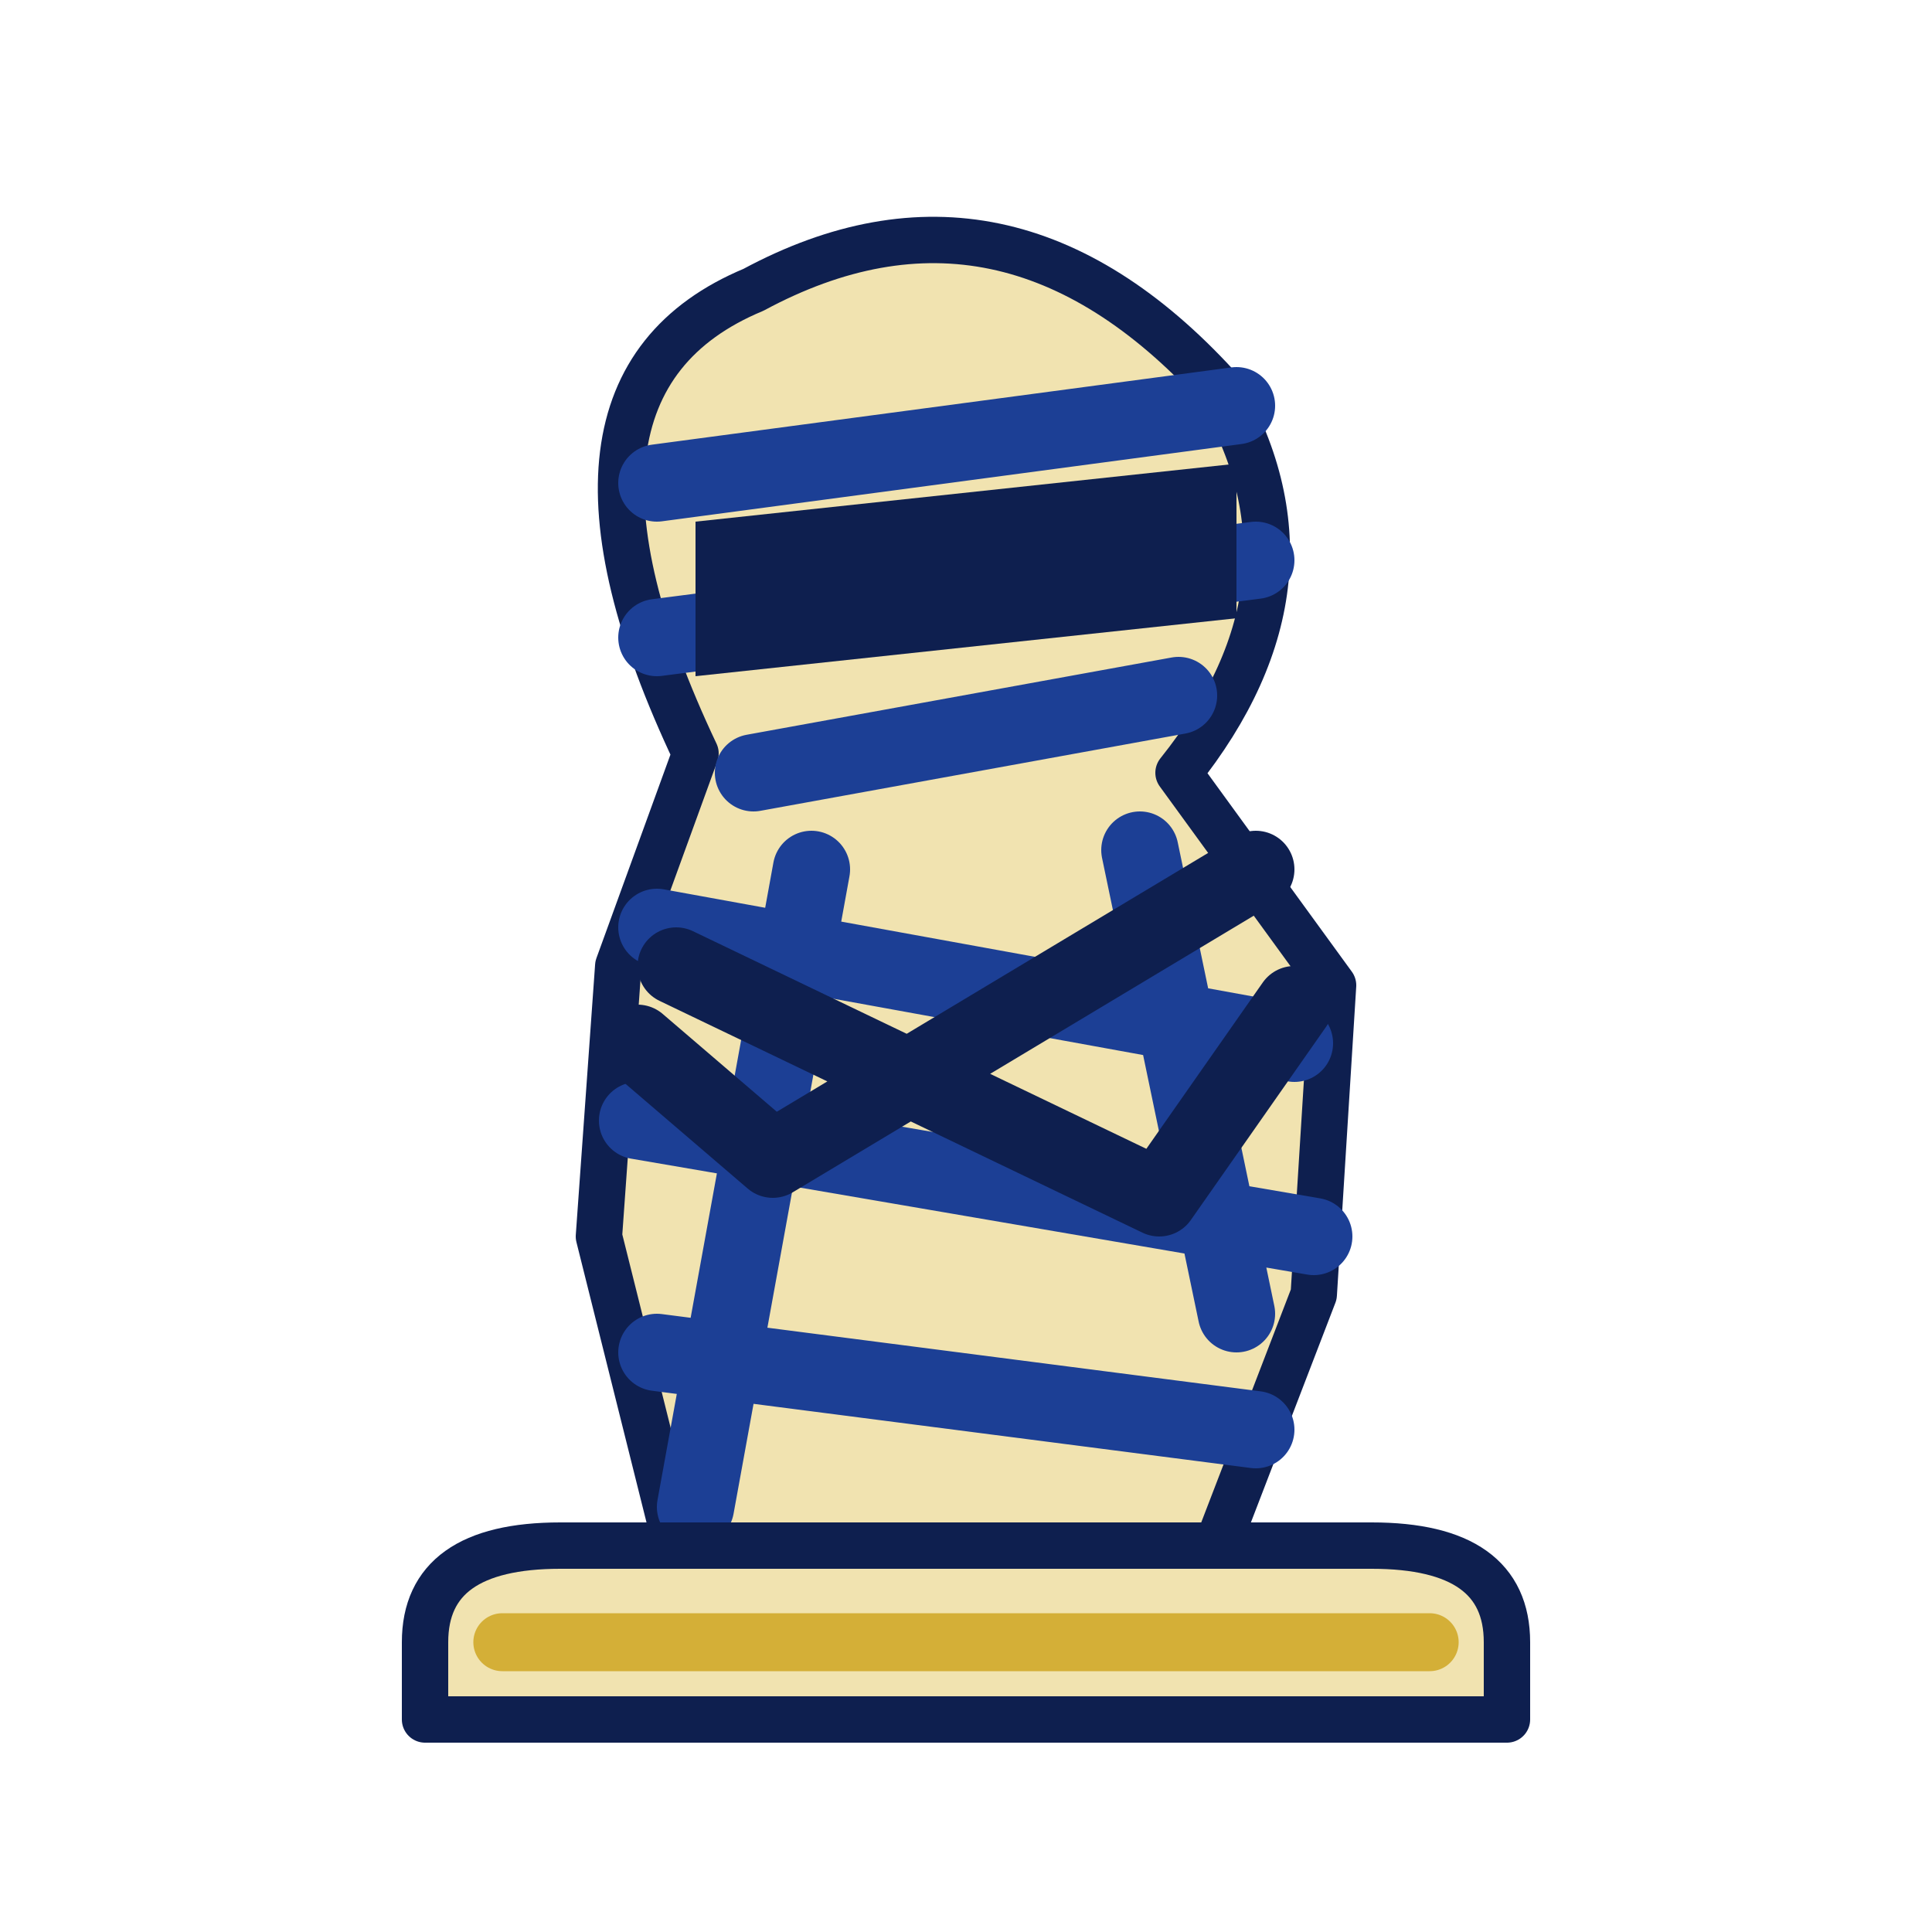
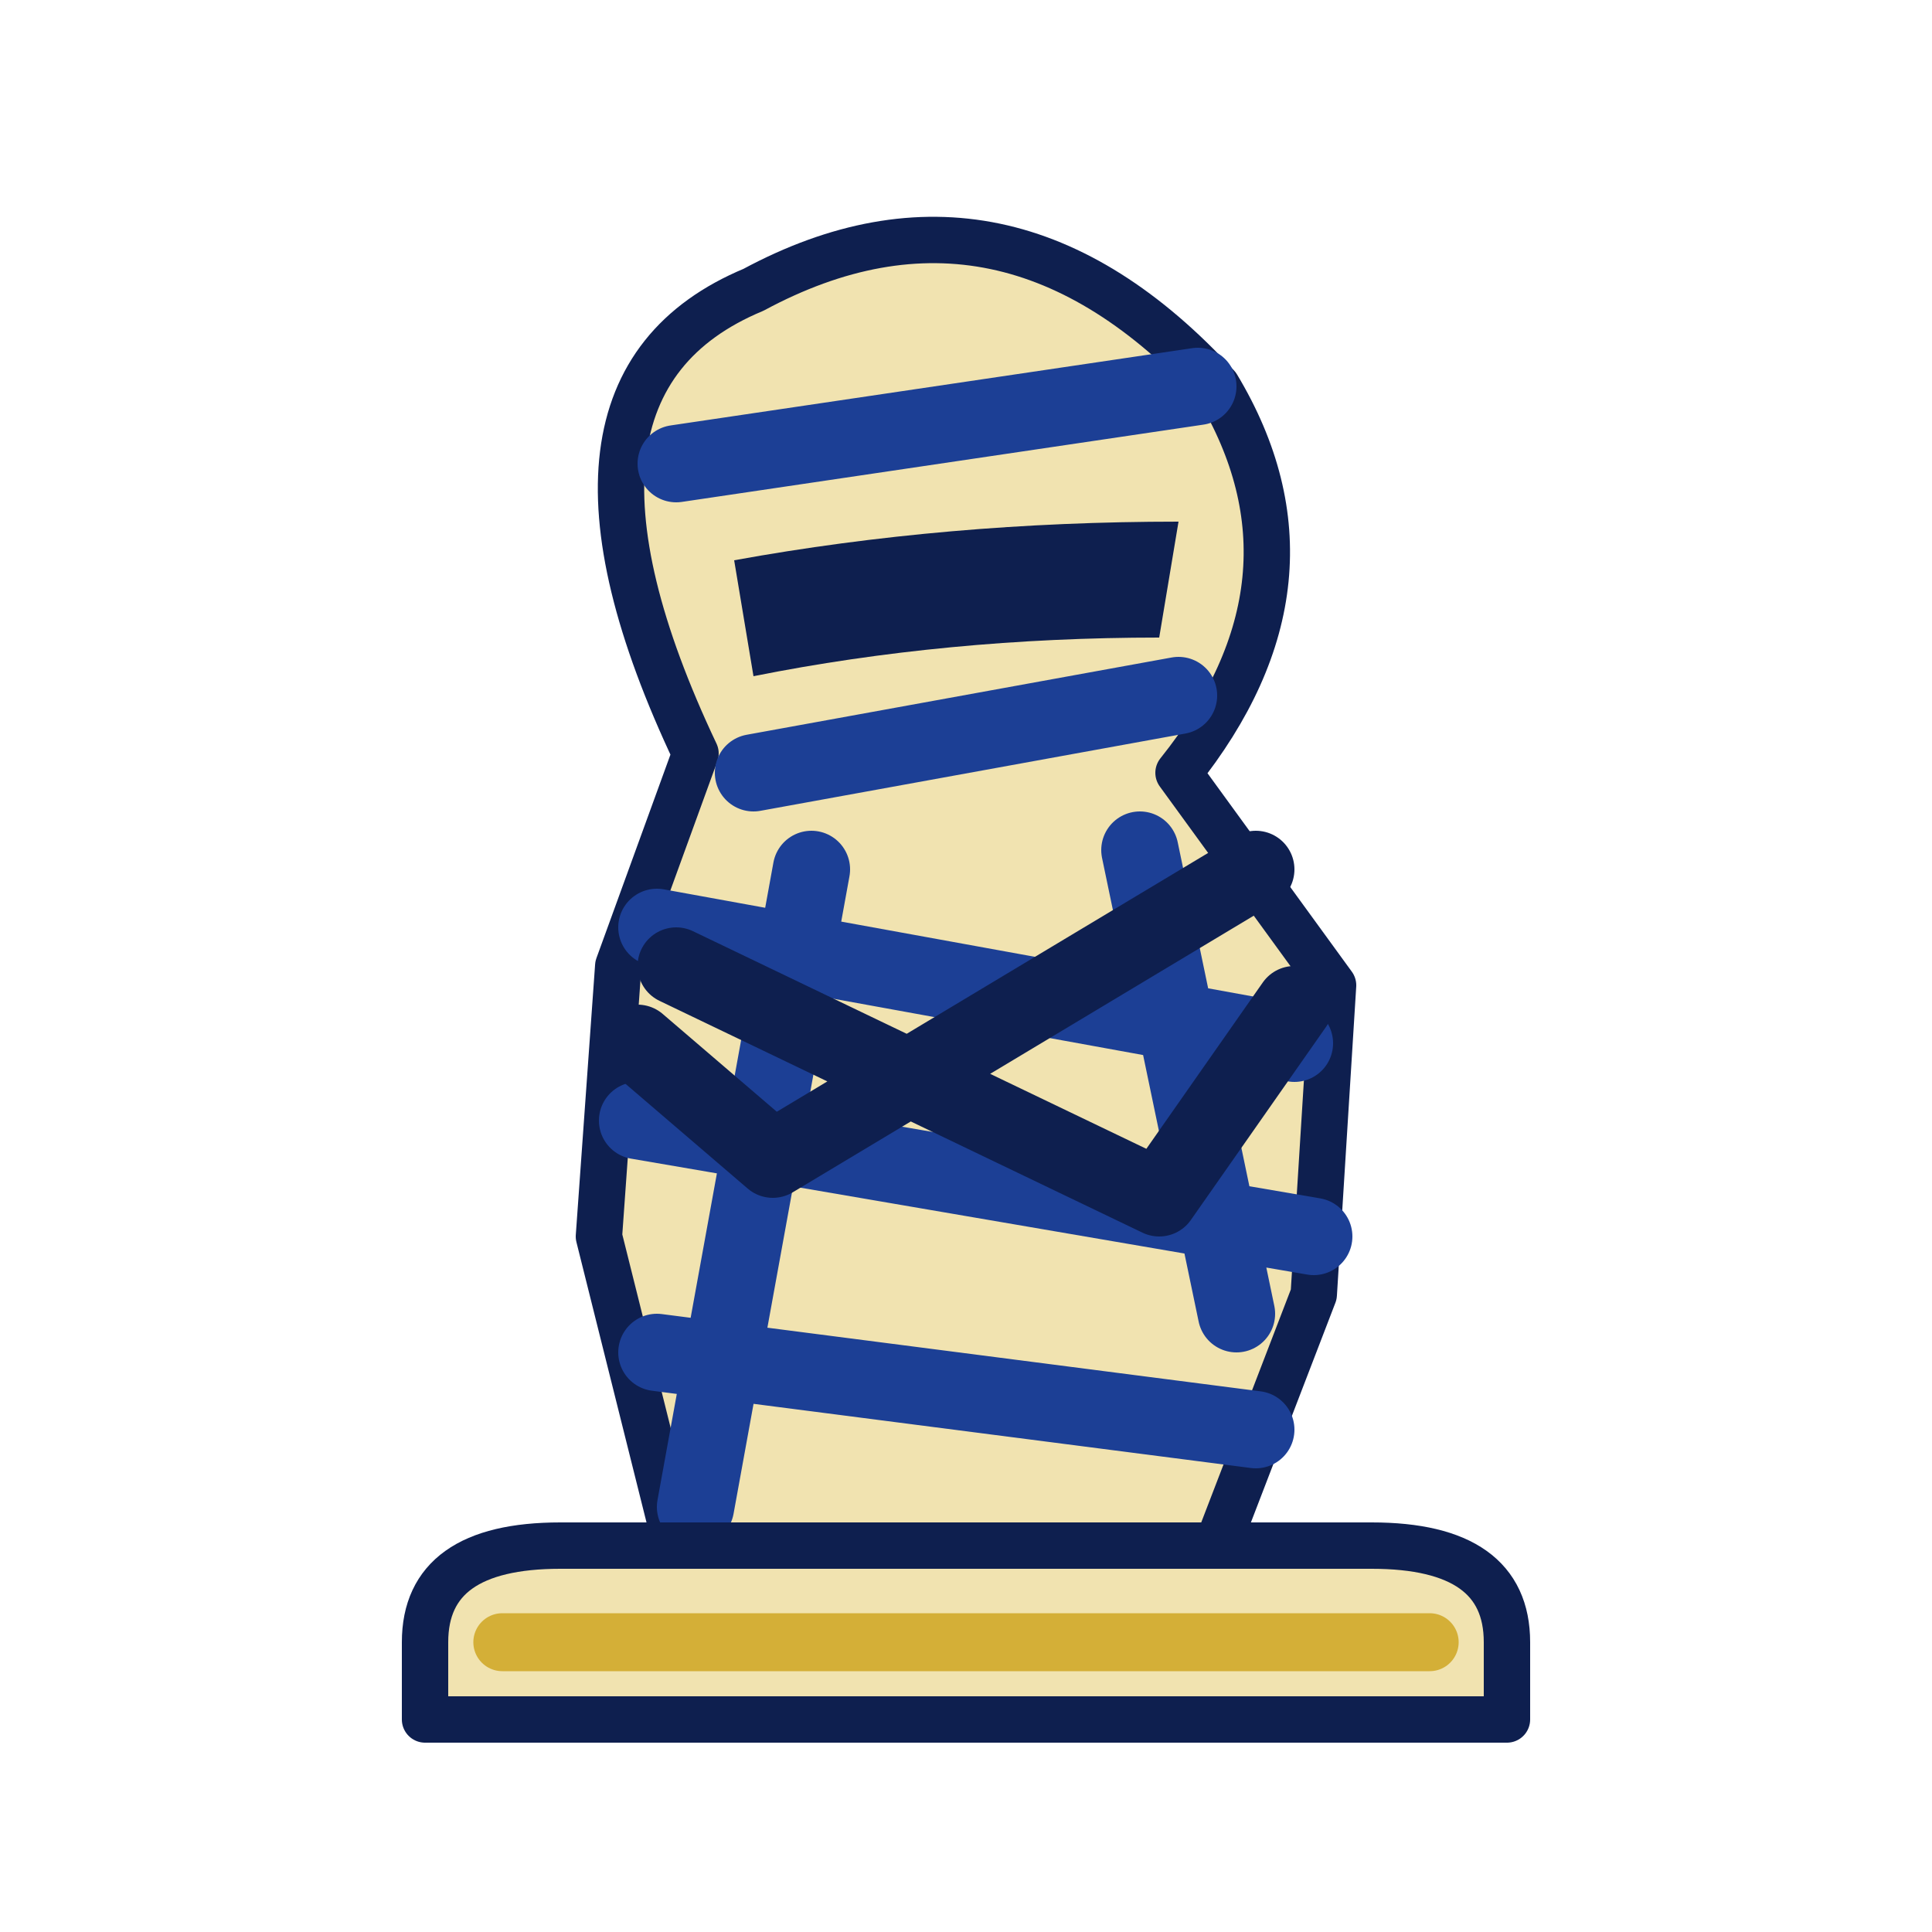
<svg xmlns="http://www.w3.org/2000/svg" viewBox="0 0 100 100">
  <g fill="#F1E3B0" stroke="#0E1F4F" stroke-width="2.4" stroke-linejoin="round" stroke-linecap="round">
    <path d="M36 39 Q27 20 39 15 Q52 8 63 20 Q69 30 61 40 L69 51 L68 67 L63 80 H35 L31 64 L32 50Z" />
-     <path d="M34 25 L64 21 M34 33 L65 29 M39 40 L61 36 M34 48 L67 54 M33 58 L68 64 M34 70 L65 74 M42 45 L36 78 M59 44 L64 68" fill="none" stroke="#1C3F95" stroke-width="4" />
+     <path d="M35 24 L62 20 M39 40 L61 36 M34 48 L67 54 M33 58 L68 64 M34 70 L65 74 M42 45 L36 78 M59 44 L64 68" fill="none" stroke="#1C3F95" stroke-width="4" />
+     <path d="M38 29 Q49 27 61 27 L60 33 Q49 33 39 35Z" fill="#0E1F4F" stroke="none" />
    <path d="M35 50 L60 62 L67 52 M65 45 L40 60 L33 54" fill="none" stroke-width="4" />
-     <path d="M36 27 L64 24 L64 32 L36 35Z" fill="#0E1F4F" stroke="none" />
    <path d="M22 89 V85 Q22 80 29 80 H71 Q78 80 78 85 V89Z" />
    <path d="M26 85 H74" stroke="#D4AF37" stroke-width="3" />
  </g>
</svg>
